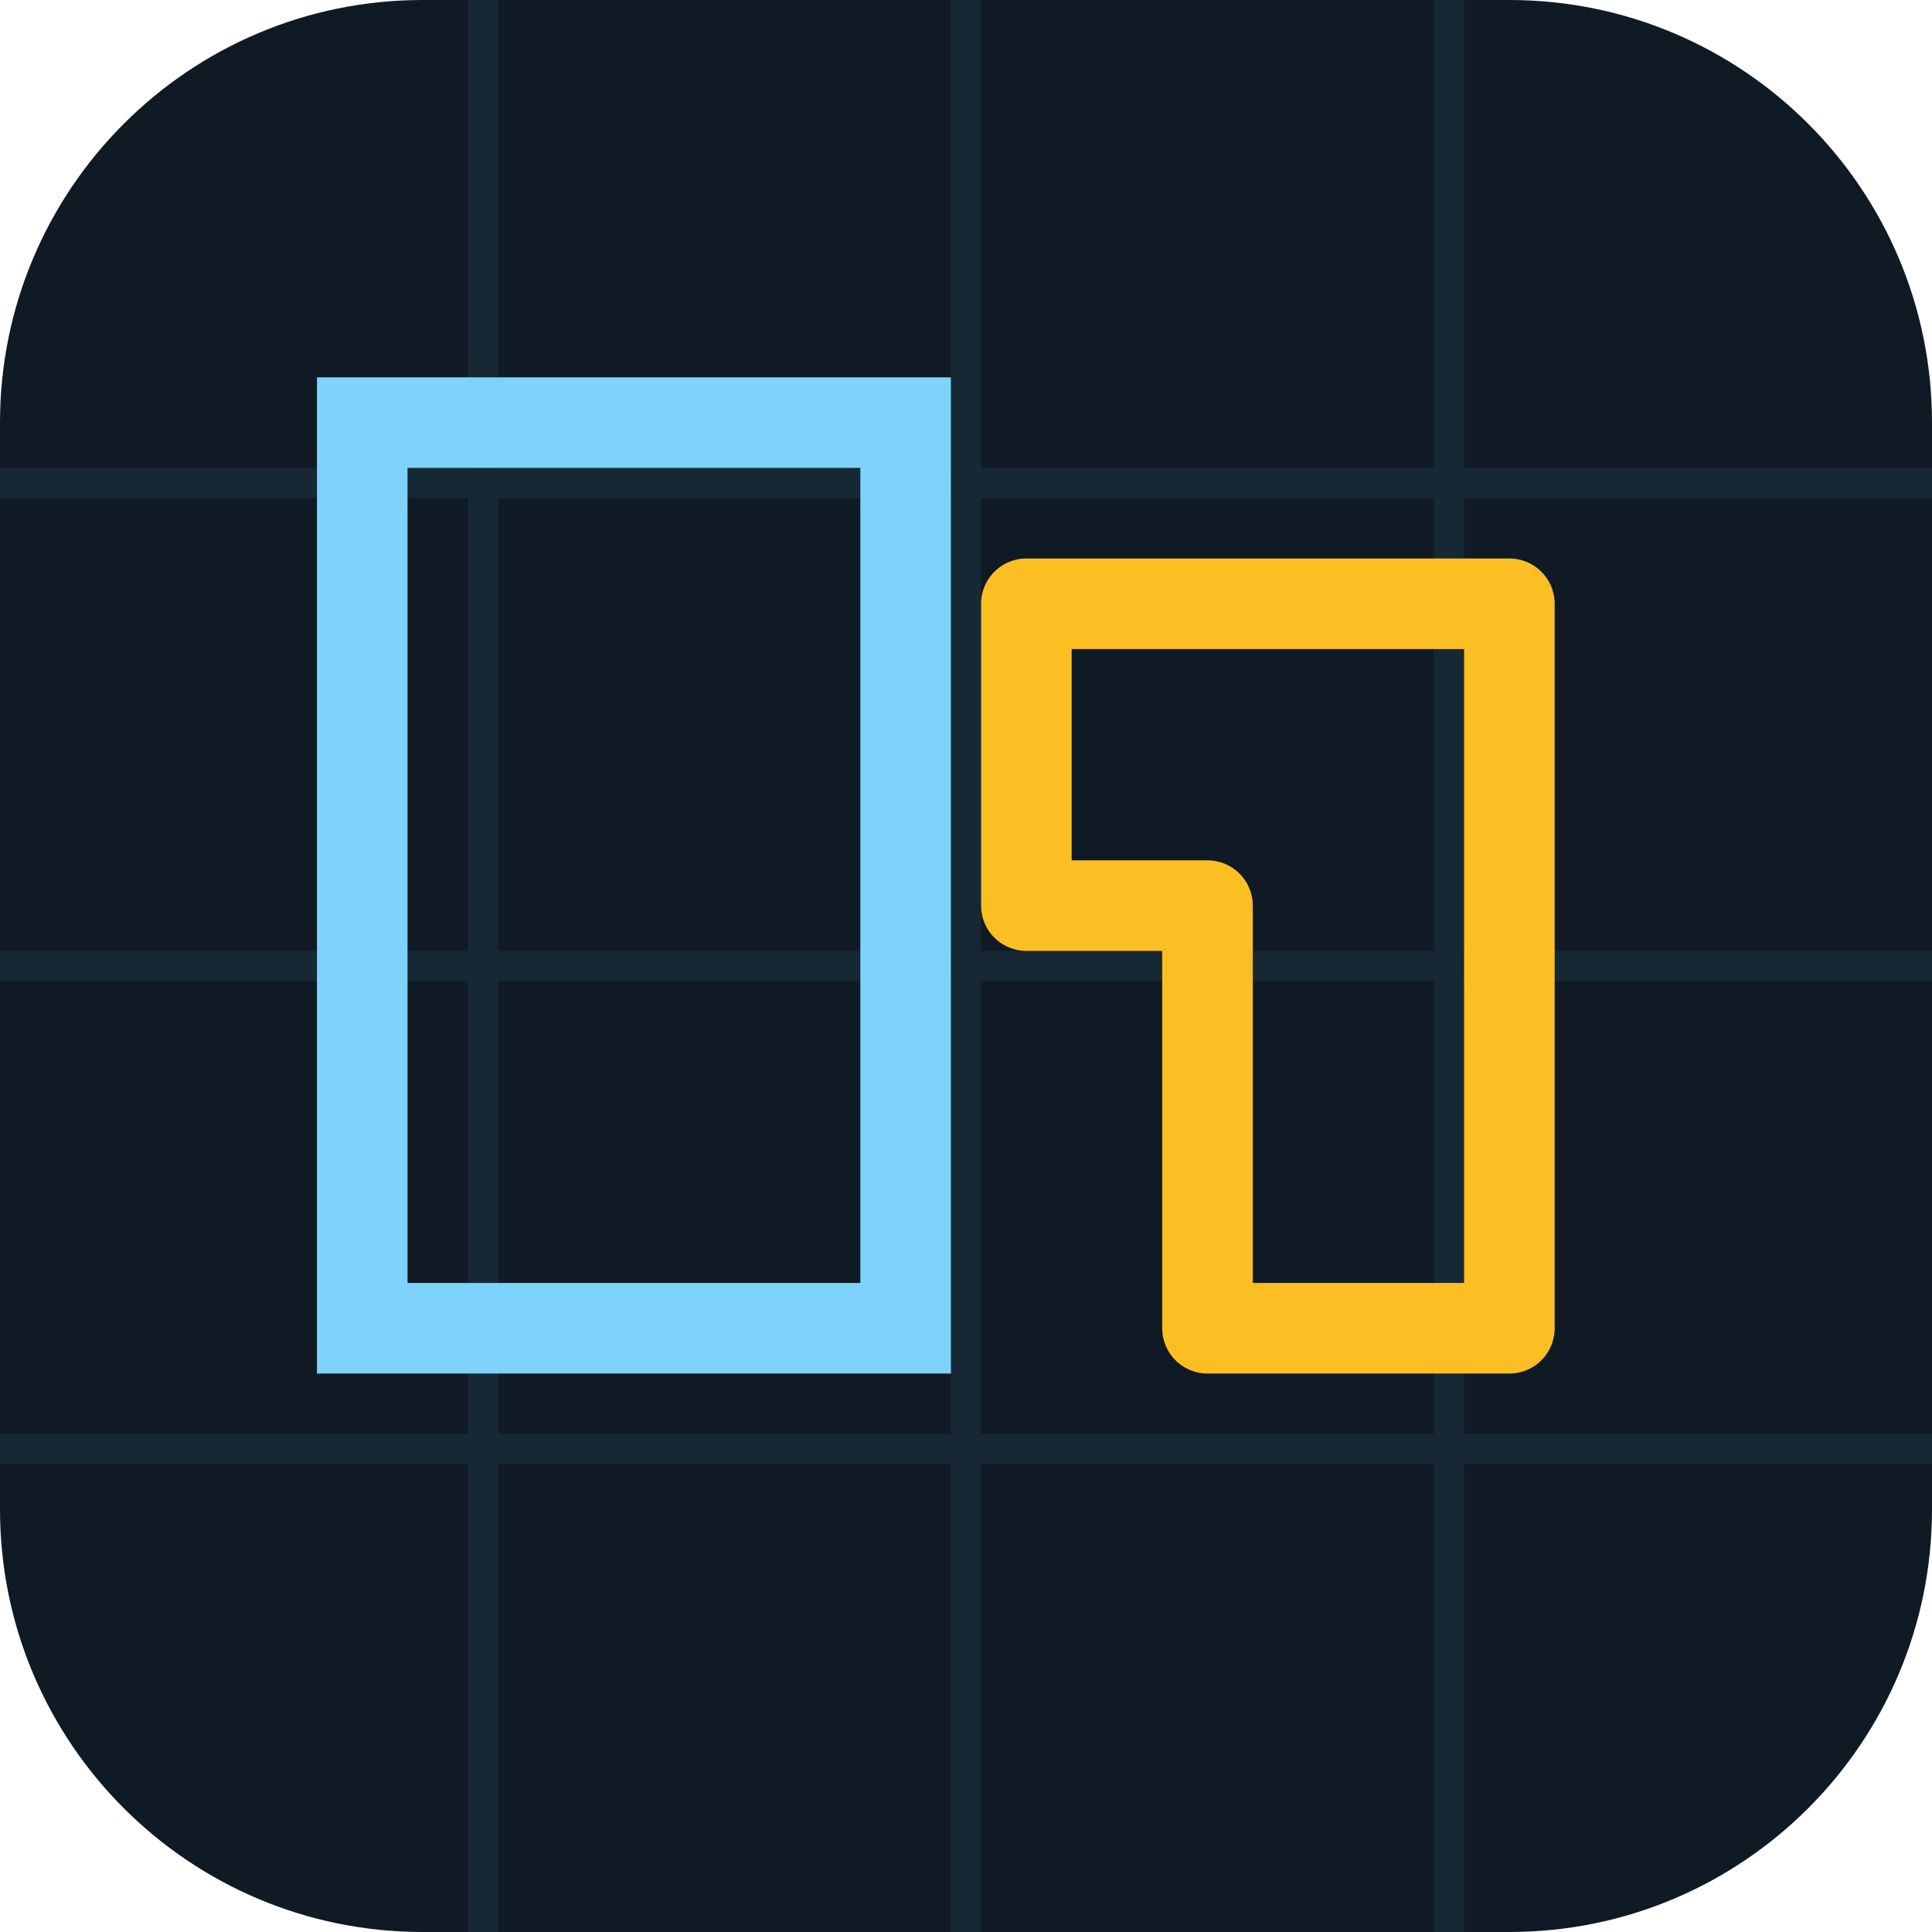
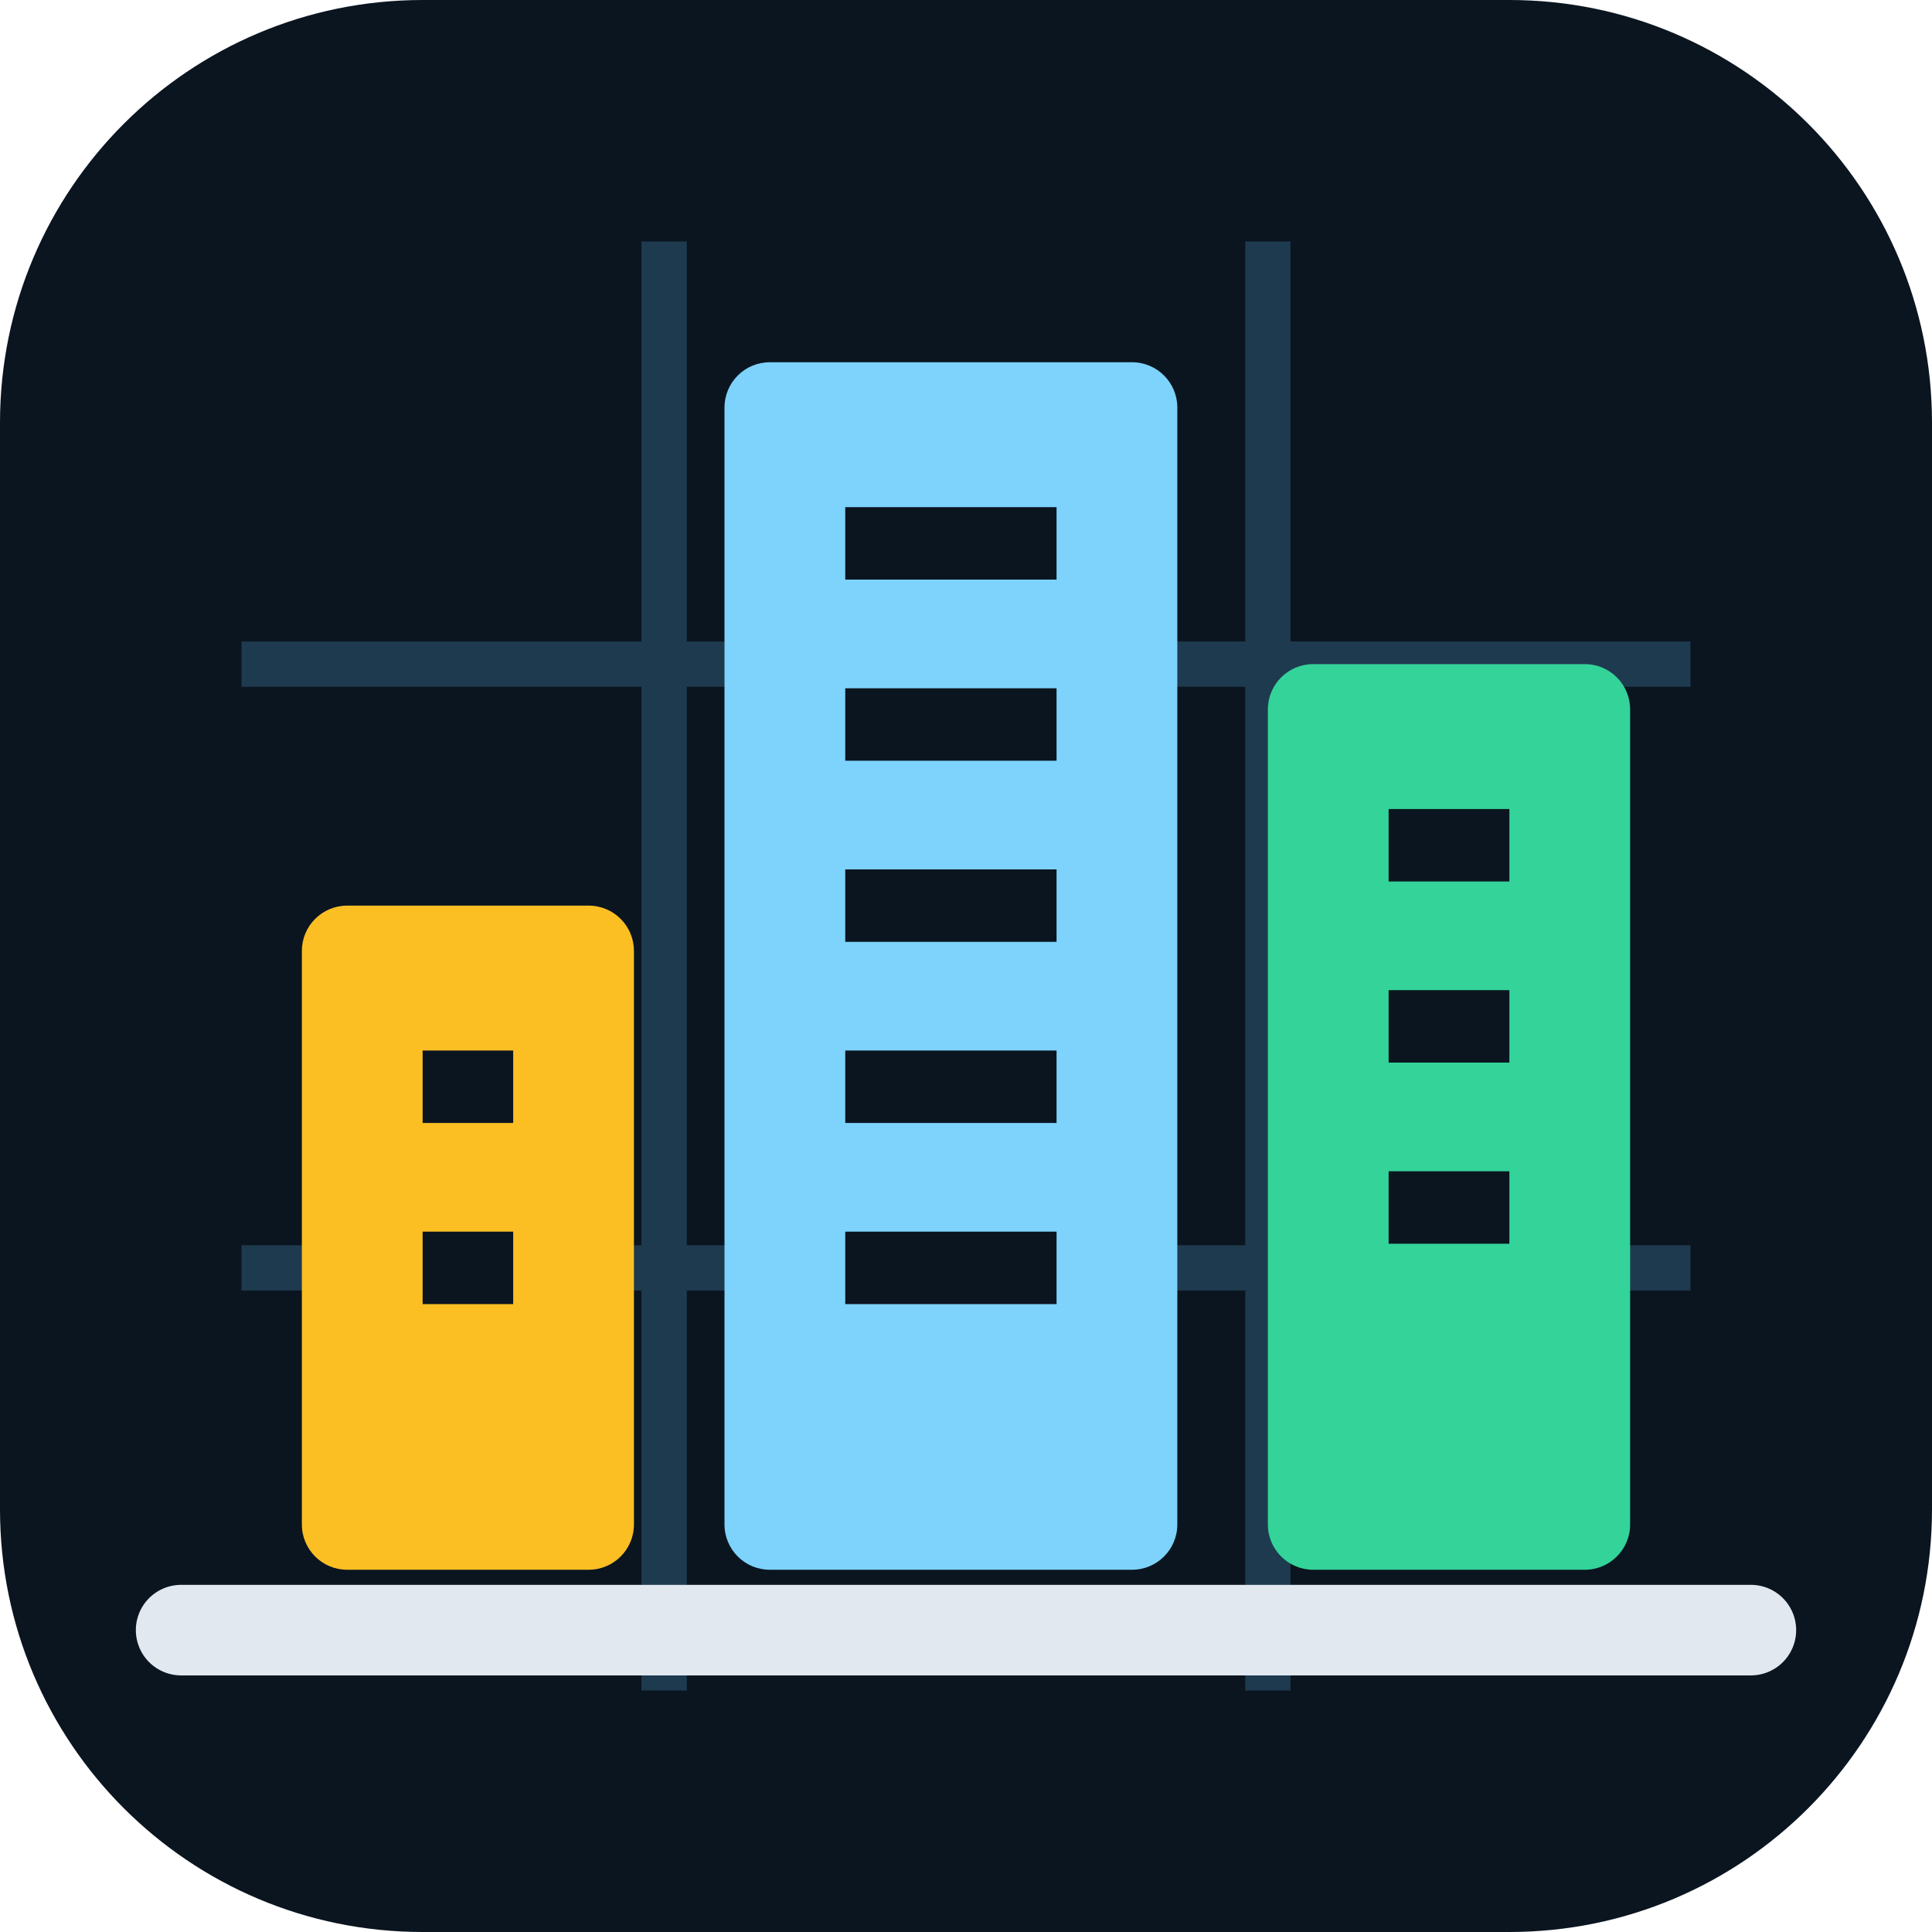
<svg xmlns="http://www.w3.org/2000/svg" viewBox="0 0 64 64">
-   <rect width="64" height="64" rx="14" fill="#0f1a25" />
-   <path d="M0 16H64M0 32H64M0 48H64M16 0V64M32 0V64M48 0V64" stroke="#264154" stroke-width="1" opacity="0.35" />
-   <rect x="12" y="14" width="18" height="30" fill="none" stroke="#7dd3fc" stroke-width="3" />
-   <path d="M34 20H50V44H40V30H34Z" fill="none" stroke="#fbbf24" stroke-width="3" stroke-linejoin="round" />
+   <rect width="64" height="64" rx="14" fill="#0b1520" />
+   <path d="M8 22H56M8 42H56M22 8V56M42 8V56" stroke="#1e3a4f" stroke-width="1.5" />
+   <rect x="10" y="30" width="11" height="22" rx="1.5" fill="#fbbf24" />
+   <rect x="24" y="12" width="15" height="40" rx="1.5" fill="#7dd3fc" />
+   <rect x="42" y="22" width="12" height="30" rx="1.5" fill="#34d399" />
+   <path d="M28 18H35M28 24H35M28 30H35M28 36H35M28 42H35" stroke="#0b1520" stroke-width="2.4" />
+   <path d="M14 36H17M14 42H17M46 28H50M46 34H50M46 40H50" stroke="#0b1520" stroke-width="2.4" />
+   <path d="M6 54H58" stroke="#e2e8f0" stroke-width="3" stroke-linecap="round" />
</svg>
